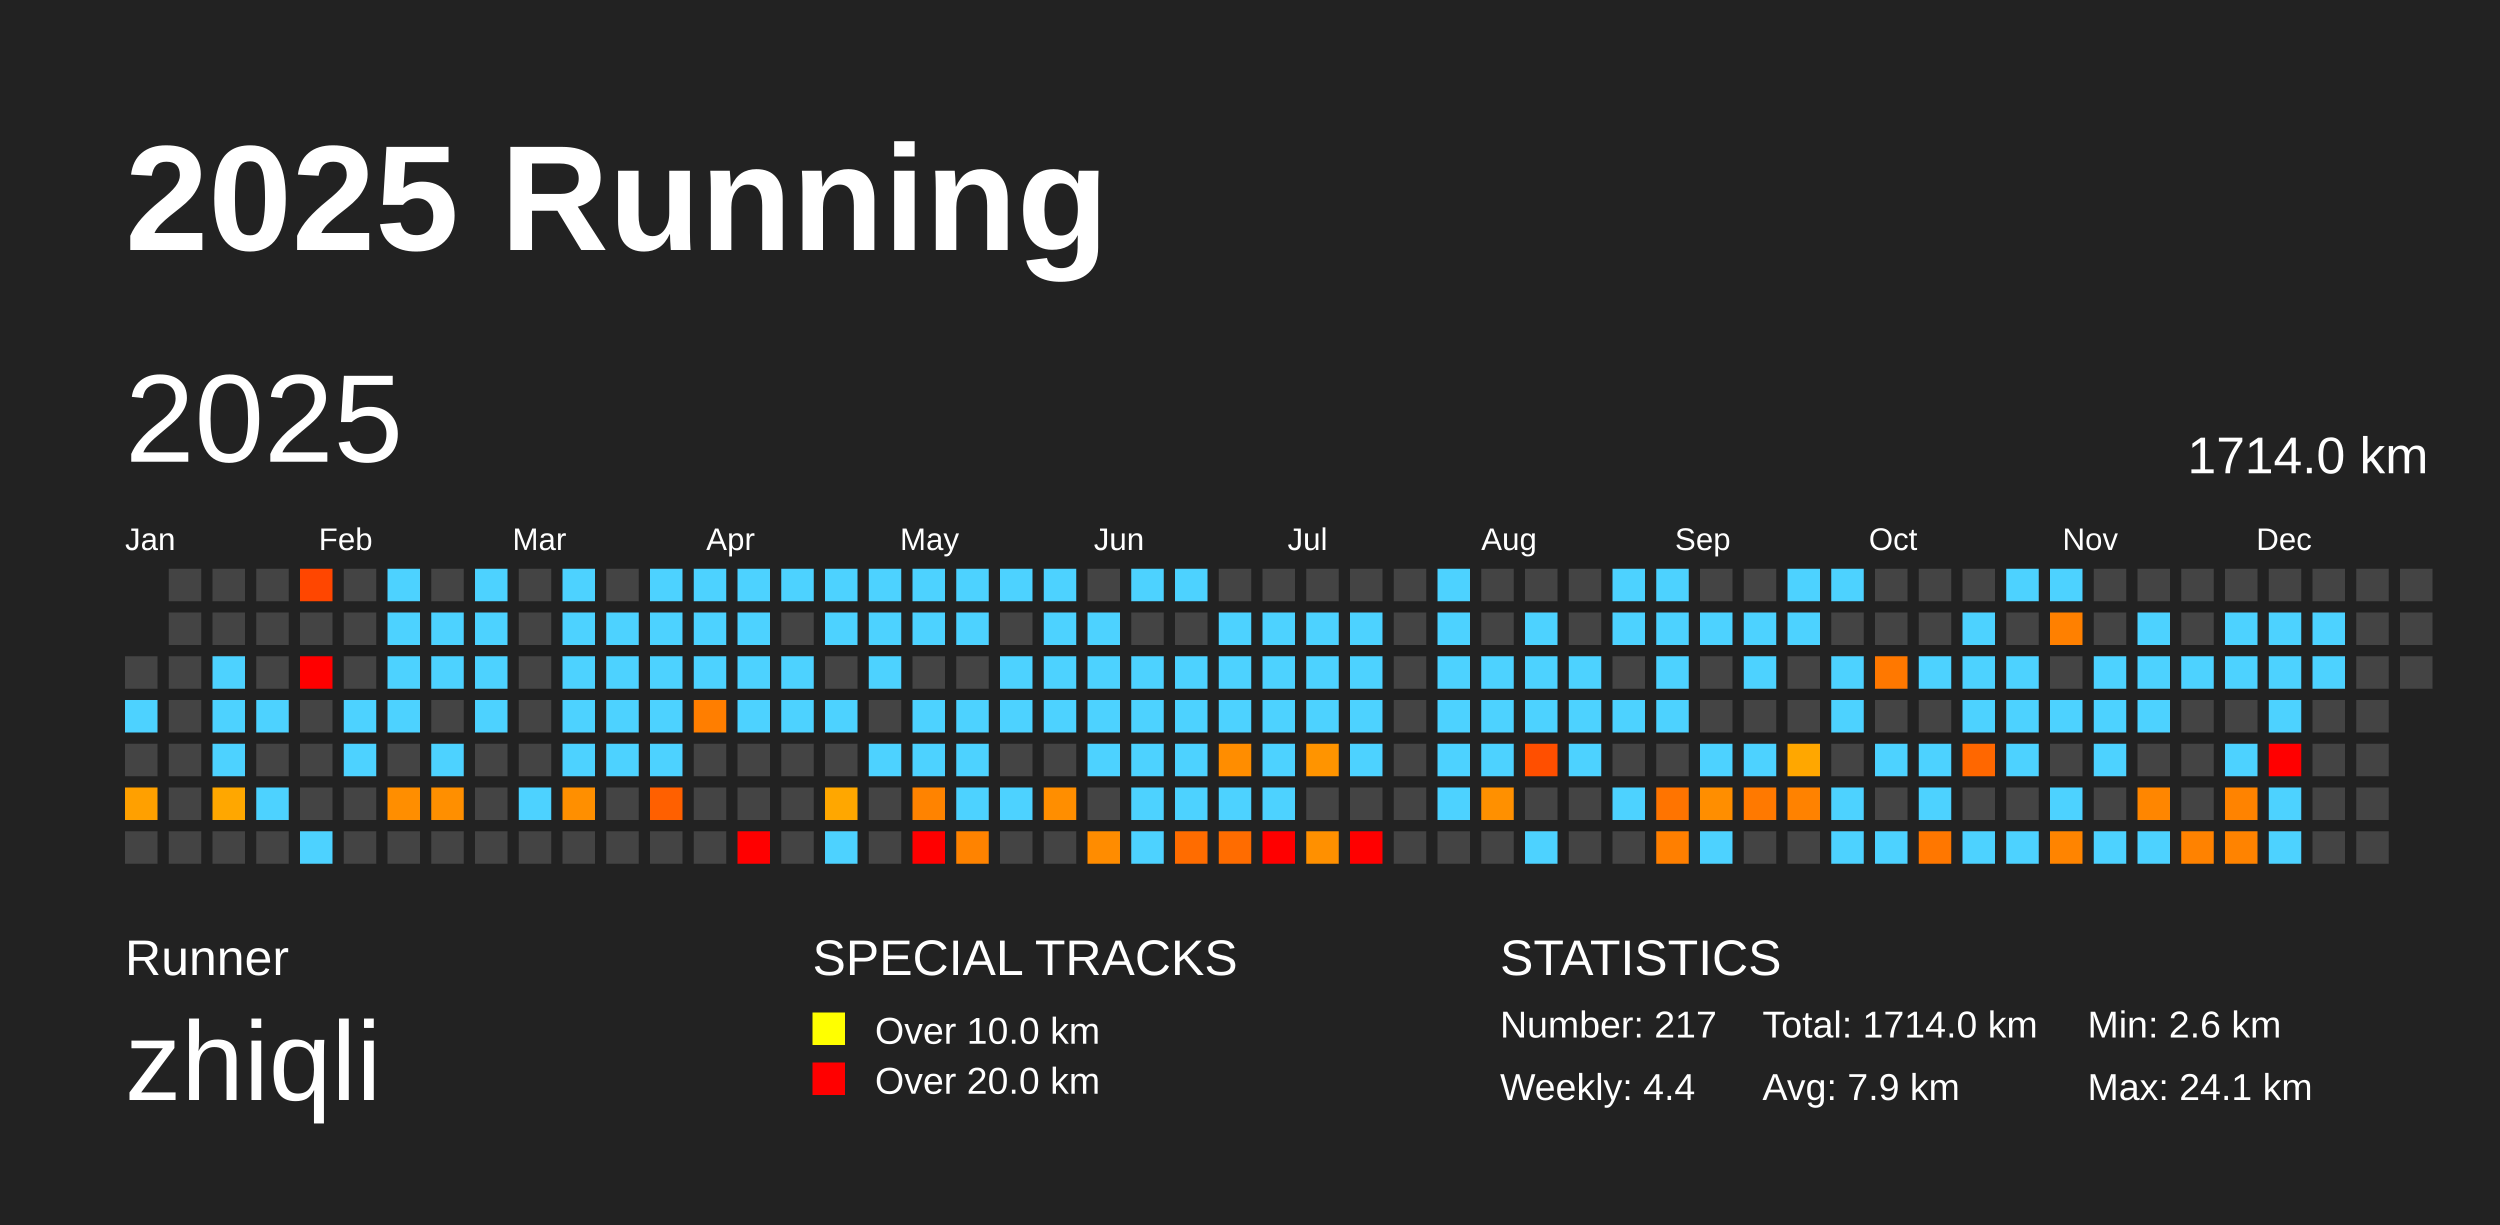
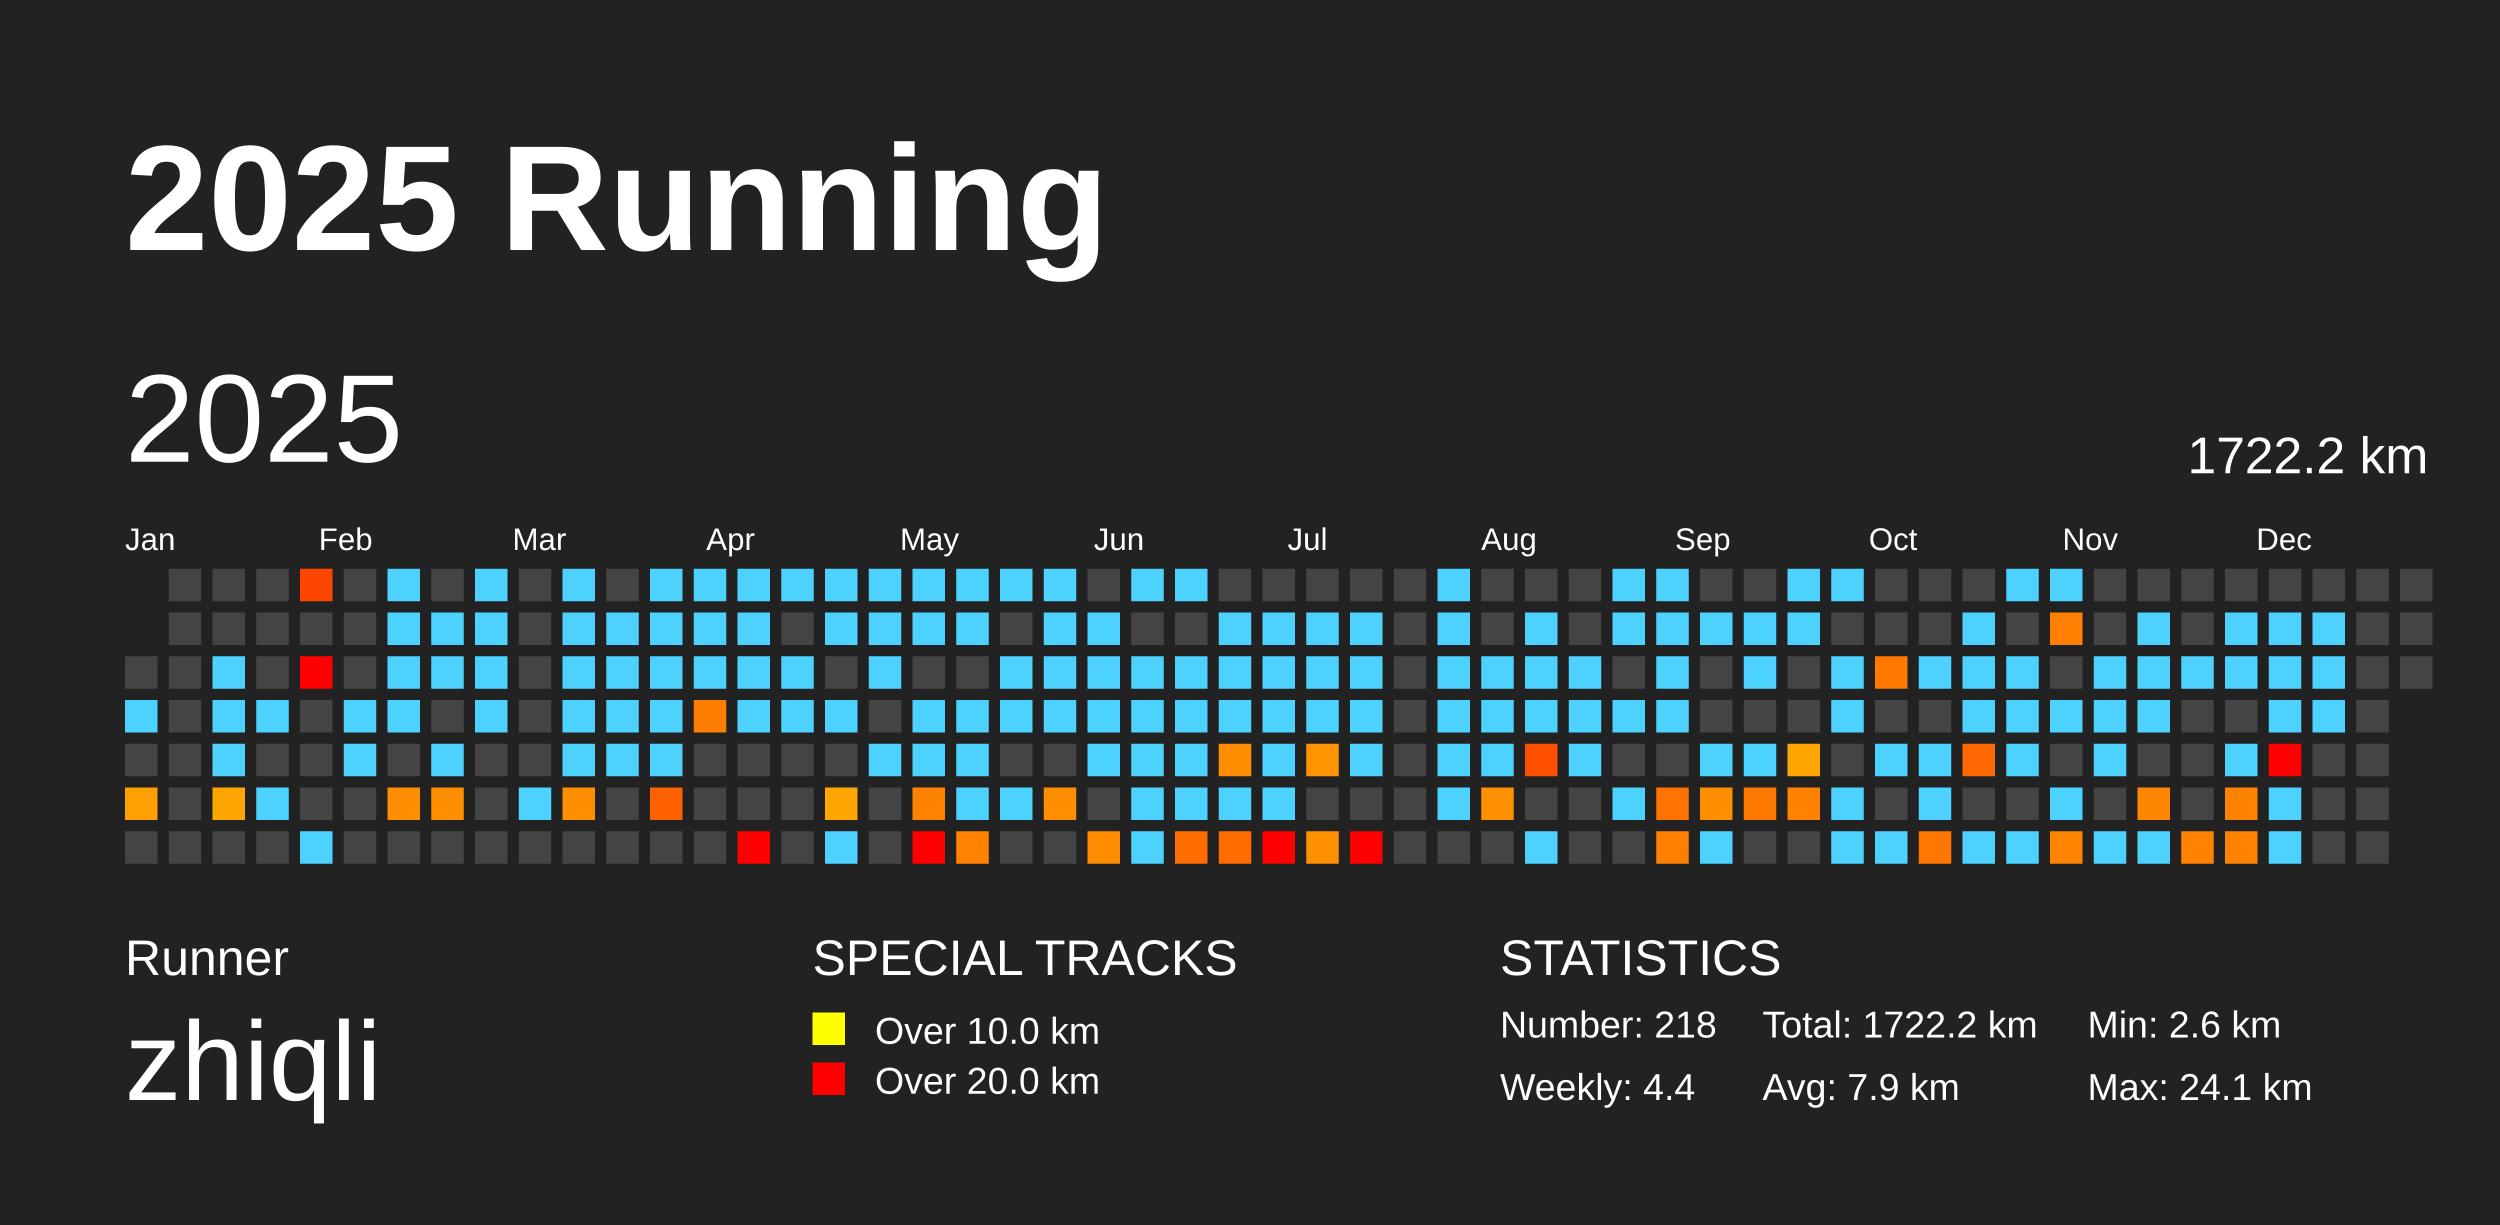
<svg xmlns="http://www.w3.org/2000/svg" baseProfile="full" height="98mm" version="1.1" viewBox="0,0,200,98" width="200mm">
  <defs />
  <rect fill="#222222" height="98" width="200" x="0" y="0" />
  <text fill="#FFFFFF" style="font-size:12px; font-family:Arial; font-weight:bold;" x="10" y="20">2025 Running</text>
  <text fill="#FFFFFF" style="font-size:4px; font-family:Arial" x="10" y="78">Runner</text>
  <text fill="#FFFFFF" style="font-size:9px; font-family:Arial" x="10" y="88">zhiqli</text>
  <text fill="#FFFFFF" style="font-size:4px; font-family:Arial" x="65" y="78">SPECIAL TRACKS</text>
  <rect fill="yellow" height="2.6" width="2.6" x="65" y="81" />
  <text fill="#FFFFFF" style="font-size:3px; font-family:Arial" x="70" y="83.5">Over 10.0 km</text>
  <rect fill="red" height="2.6" width="2.6" x="65" y="85" />
  <text fill="#FFFFFF" style="font-size:3px; font-family:Arial" x="70" y="87.5">Over 20.0 km</text>
  <text fill="#FFFFFF" style="font-size:4px; font-family:Arial" x="120" y="78">STATISTICS</text>
-   <text fill="#FFFFFF" style="font-size:3px; font-family:Arial" x="120" y="83">Number: 217</text>
+   <text fill="#FFFFFF" style="font-size:3px; font-family:Arial" x="120" y="83">Number: 218</text>
  <text fill="#FFFFFF" style="font-size:3px; font-family:Arial" x="120" y="88">Weekly: 4.4</text>
-   <text fill="#FFFFFF" style="font-size:3px; font-family:Arial" x="141" y="83">Total: 1714.0 km</text>
+   <text fill="#FFFFFF" style="font-size:3px; font-family:Arial" x="141" y="83">Total: 1722.2 km</text>
  <text fill="#FFFFFF" style="font-size:3px; font-family:Arial" x="141" y="88">Avg: 7.9 km</text>
  <text fill="#FFFFFF" style="font-size:3px; font-family:Arial" x="167" y="83">Min: 2.6 km</text>
  <text fill="#FFFFFF" style="font-size:3px; font-family:Arial" x="167" y="88">Max: 24.1 km</text>
  <text dominant-baseline="hanging" fill="#FFFFFF" style="font-size:10.0px; font-family:Arial;" x="10" y="30">2025</text>
-   <text dominant-baseline="hanging" fill="#FFFFFF" style="font-size:4.125px; font-family:Arial;" x="175" y="35">1714.0 km</text>
+   <text dominant-baseline="hanging" fill="#FFFFFF" style="font-size:4.125px; font-family:Arial;" x="175" y="35">1722.2 km</text>
  <text fill="#FFFFFF" style="font-size:2.5px; font-family:Arial" x="10.0" y="44">Jan</text>
  <text fill="#FFFFFF" style="font-size:2.5px; font-family:Arial" x="25.5" y="44">Feb</text>
  <text fill="#FFFFFF" style="font-size:2.5px; font-family:Arial" x="41.0" y="44">Mar</text>
  <text fill="#FFFFFF" style="font-size:2.5px; font-family:Arial" x="56.5" y="44">Apr</text>
  <text fill="#FFFFFF" style="font-size:2.5px; font-family:Arial" x="72.0" y="44">May</text>
  <text fill="#FFFFFF" style="font-size:2.5px; font-family:Arial" x="87.5" y="44">Jun</text>
  <text fill="#FFFFFF" style="font-size:2.5px; font-family:Arial" x="103.0" y="44">Jul</text>
  <text fill="#FFFFFF" style="font-size:2.5px; font-family:Arial" x="118.5" y="44">Aug</text>
  <text fill="#FFFFFF" style="font-size:2.5px; font-family:Arial" x="134.0" y="44">Sep</text>
  <text fill="#FFFFFF" style="font-size:2.5px; font-family:Arial" x="149.5" y="44">Oct</text>
  <text fill="#FFFFFF" style="font-size:2.5px; font-family:Arial" x="165.0" y="44">Nov</text>
  <text fill="#FFFFFF" style="font-size:2.5px; font-family:Arial" x="180.5" y="44">Dec</text>
  <rect fill="#444444" height="2.6" width="2.6" x="10.0" y="52.5" />
  <rect fill="#4dd2ff" height="2.6" width="2.6" x="10.0" y="56.0" />
  <rect fill="#444444" height="2.6" width="2.6" x="10.0" y="59.5" />
  <rect fill="#ffa000" height="2.6" width="2.6" x="10.0" y="63.0" />
  <rect fill="#444444" height="2.6" width="2.6" x="10.0" y="66.5" />
  <rect fill="#444444" height="2.6" width="2.6" x="13.5" y="45.5" />
  <rect fill="#444444" height="2.6" width="2.6" x="13.5" y="49.0" />
  <rect fill="#444444" height="2.6" width="2.6" x="13.5" y="52.5" />
  <rect fill="#444444" height="2.6" width="2.6" x="13.5" y="56.0" />
  <rect fill="#444444" height="2.6" width="2.6" x="13.5" y="59.5" />
  <rect fill="#444444" height="2.6" width="2.6" x="13.5" y="63.0" />
  <rect fill="#444444" height="2.6" width="2.6" x="13.5" y="66.5" />
  <rect fill="#444444" height="2.6" width="2.6" x="17.0" y="45.5" />
  <rect fill="#444444" height="2.6" width="2.6" x="17.0" y="49.0" />
  <rect fill="#4dd2ff" height="2.6" width="2.6" x="17.0" y="52.5" />
  <rect fill="#4dd2ff" height="2.6" width="2.6" x="17.0" y="56.0" />
  <rect fill="#4dd2ff" height="2.6" width="2.6" x="17.0" y="59.5" />
  <rect fill="#ffa700" height="2.6" width="2.6" x="17.0" y="63.0" />
  <rect fill="#444444" height="2.6" width="2.6" x="17.0" y="66.5" />
  <rect fill="#444444" height="2.6" width="2.6" x="20.5" y="45.5" />
  <rect fill="#444444" height="2.6" width="2.6" x="20.5" y="49.0" />
  <rect fill="#444444" height="2.6" width="2.6" x="20.5" y="52.5" />
  <rect fill="#4dd2ff" height="2.6" width="2.6" x="20.5" y="56.0" />
  <rect fill="#444444" height="2.6" width="2.6" x="20.5" y="59.5" />
  <rect fill="#4dd2ff" height="2.6" width="2.6" x="20.5" y="63.0" />
  <rect fill="#444444" height="2.6" width="2.6" x="20.5" y="66.5" />
  <rect fill="#ff4600" height="2.6" width="2.6" x="24.0" y="45.5" />
  <rect fill="#444444" height="2.6" width="2.6" x="24.0" y="49.0" />
  <rect fill="red" height="2.6" width="2.6" x="24.0" y="52.5" />
  <rect fill="#444444" height="2.6" width="2.6" x="24.0" y="56.0" />
  <rect fill="#444444" height="2.6" width="2.6" x="24.0" y="59.5" />
  <rect fill="#444444" height="2.6" width="2.6" x="24.0" y="63.0" />
  <rect fill="#4dd2ff" height="2.6" width="2.6" x="24.0" y="66.5" />
  <rect fill="#444444" height="2.6" width="2.6" x="27.5" y="45.5" />
  <rect fill="#444444" height="2.6" width="2.6" x="27.5" y="49.0" />
  <rect fill="#444444" height="2.6" width="2.6" x="27.5" y="52.5" />
  <rect fill="#4dd2ff" height="2.6" width="2.6" x="27.5" y="56.0" />
  <rect fill="#4dd2ff" height="2.6" width="2.6" x="27.5" y="59.5" />
  <rect fill="#444444" height="2.6" width="2.6" x="27.5" y="63.0" />
  <rect fill="#444444" height="2.6" width="2.6" x="27.5" y="66.5" />
  <rect fill="#4dd2ff" height="2.6" width="2.6" x="31.0" y="45.5" />
  <rect fill="#4dd2ff" height="2.6" width="2.6" x="31.0" y="49.0" />
  <rect fill="#4dd2ff" height="2.6" width="2.6" x="31.0" y="52.5" />
  <rect fill="#4dd2ff" height="2.6" width="2.6" x="31.0" y="56.0" />
  <rect fill="#444444" height="2.6" width="2.6" x="31.0" y="59.5" />
  <rect fill="#ff8e00" height="2.6" width="2.6" x="31.0" y="63.0" />
  <rect fill="#444444" height="2.6" width="2.6" x="31.0" y="66.5" />
  <rect fill="#444444" height="2.6" width="2.6" x="34.5" y="45.5" />
  <rect fill="#4dd2ff" height="2.6" width="2.6" x="34.5" y="49.0" />
  <rect fill="#4dd2ff" height="2.6" width="2.6" x="34.5" y="52.5" />
  <rect fill="#444444" height="2.6" width="2.6" x="34.5" y="56.0" />
  <rect fill="#4dd2ff" height="2.6" width="2.6" x="34.5" y="59.5" />
  <rect fill="#ff8f00" height="2.6" width="2.6" x="34.5" y="63.0" />
  <rect fill="#444444" height="2.6" width="2.6" x="34.5" y="66.5" />
  <rect fill="#4dd2ff" height="2.6" width="2.6" x="38.0" y="45.5" />
  <rect fill="#4dd2ff" height="2.6" width="2.6" x="38.0" y="49.0" />
  <rect fill="#4dd2ff" height="2.6" width="2.6" x="38.0" y="52.5" />
  <rect fill="#4dd2ff" height="2.6" width="2.6" x="38.0" y="56.0" />
  <rect fill="#444444" height="2.6" width="2.6" x="38.0" y="59.5" />
  <rect fill="#444444" height="2.6" width="2.6" x="38.0" y="63.0" />
  <rect fill="#444444" height="2.6" width="2.6" x="38.0" y="66.5" />
  <rect fill="#444444" height="2.6" width="2.6" x="41.5" y="45.5" />
  <rect fill="#444444" height="2.6" width="2.6" x="41.5" y="49.0" />
  <rect fill="#444444" height="2.6" width="2.6" x="41.5" y="52.5" />
  <rect fill="#444444" height="2.6" width="2.6" x="41.5" y="56.0" />
  <rect fill="#444444" height="2.6" width="2.6" x="41.5" y="59.5" />
  <rect fill="#4dd2ff" height="2.6" width="2.6" x="41.5" y="63.0" />
  <rect fill="#444444" height="2.6" width="2.6" x="41.5" y="66.5" />
  <rect fill="#4dd2ff" height="2.6" width="2.6" x="45.0" y="45.5" />
  <rect fill="#4dd2ff" height="2.6" width="2.6" x="45.0" y="49.0" />
  <rect fill="#4dd2ff" height="2.6" width="2.6" x="45.0" y="52.5" />
  <rect fill="#4dd2ff" height="2.6" width="2.6" x="45.0" y="56.0" />
  <rect fill="#4dd2ff" height="2.6" width="2.6" x="45.0" y="59.5" />
  <rect fill="#ff8f00" height="2.6" width="2.6" x="45.0" y="63.0" />
  <rect fill="#444444" height="2.6" width="2.6" x="45.0" y="66.5" />
  <rect fill="#444444" height="2.6" width="2.6" x="48.5" y="45.5" />
  <rect fill="#4dd2ff" height="2.6" width="2.6" x="48.5" y="49.0" />
  <rect fill="#4dd2ff" height="2.6" width="2.6" x="48.5" y="52.5" />
  <rect fill="#4dd2ff" height="2.6" width="2.6" x="48.5" y="56.0" />
  <rect fill="#4dd2ff" height="2.6" width="2.6" x="48.5" y="59.5" />
  <rect fill="#444444" height="2.6" width="2.6" x="48.5" y="63.0" />
  <rect fill="#444444" height="2.6" width="2.6" x="48.5" y="66.5" />
  <rect fill="#4dd2ff" height="2.6" width="2.6" x="52.0" y="45.5" />
  <rect fill="#4dd2ff" height="2.6" width="2.6" x="52.0" y="49.0" />
  <rect fill="#4dd2ff" height="2.6" width="2.6" x="52.0" y="52.5" />
  <rect fill="#4dd2ff" height="2.6" width="2.6" x="52.0" y="56.0" />
  <rect fill="#4dd2ff" height="2.6" width="2.6" x="52.0" y="59.5" />
  <rect fill="#ff6000" height="2.6" width="2.6" x="52.0" y="63.0" />
  <rect fill="#444444" height="2.6" width="2.6" x="52.0" y="66.5" />
  <rect fill="#4dd2ff" height="2.6" width="2.6" x="55.5" y="45.5" />
  <rect fill="#4dd2ff" height="2.6" width="2.6" x="55.5" y="49.0" />
  <rect fill="#4dd2ff" height="2.6" width="2.6" x="55.5" y="52.5" />
  <rect fill="#ff7e00" height="2.6" width="2.6" x="55.5" y="56.0" />
  <rect fill="#444444" height="2.6" width="2.6" x="55.5" y="59.5" />
  <rect fill="#444444" height="2.6" width="2.6" x="55.5" y="63.0" />
  <rect fill="#444444" height="2.6" width="2.6" x="55.5" y="66.5" />
  <rect fill="#4dd2ff" height="2.6" width="2.6" x="59.0" y="45.5" />
  <rect fill="#4dd2ff" height="2.6" width="2.6" x="59.0" y="49.0" />
  <rect fill="#4dd2ff" height="2.6" width="2.6" x="59.0" y="52.5" />
  <rect fill="#4dd2ff" height="2.6" width="2.6" x="59.0" y="56.0" />
  <rect fill="#444444" height="2.6" width="2.6" x="59.0" y="59.5" />
  <rect fill="#444444" height="2.6" width="2.6" x="59.0" y="63.0" />
  <rect fill="red" height="2.6" width="2.6" x="59.0" y="66.5" />
  <rect fill="#4dd2ff" height="2.6" width="2.6" x="62.5" y="45.5" />
  <rect fill="#444444" height="2.6" width="2.6" x="62.5" y="49.0" />
  <rect fill="#4dd2ff" height="2.6" width="2.6" x="62.5" y="52.5" />
  <rect fill="#4dd2ff" height="2.6" width="2.6" x="62.5" y="56.0" />
  <rect fill="#444444" height="2.6" width="2.6" x="62.5" y="59.5" />
  <rect fill="#444444" height="2.6" width="2.6" x="62.5" y="63.0" />
  <rect fill="#444444" height="2.6" width="2.6" x="62.5" y="66.5" />
  <rect fill="#4dd2ff" height="2.6" width="2.6" x="66.0" y="45.5" />
  <rect fill="#4dd2ff" height="2.6" width="2.6" x="66.0" y="49.0" />
  <rect fill="#444444" height="2.6" width="2.6" x="66.0" y="52.5" />
  <rect fill="#4dd2ff" height="2.6" width="2.6" x="66.0" y="56.0" />
  <rect fill="#444444" height="2.6" width="2.6" x="66.0" y="59.5" />
  <rect fill="#ffa700" height="2.6" width="2.6" x="66.0" y="63.0" />
  <rect fill="#4dd2ff" height="2.6" width="2.6" x="66.0" y="66.5" />
  <rect fill="#4dd2ff" height="2.6" width="2.6" x="69.5" y="45.5" />
  <rect fill="#4dd2ff" height="2.6" width="2.6" x="69.5" y="49.0" />
  <rect fill="#4dd2ff" height="2.6" width="2.6" x="69.5" y="52.5" />
  <rect fill="#444444" height="2.6" width="2.6" x="69.5" y="56.0" />
  <rect fill="#4dd2ff" height="2.6" width="2.6" x="69.5" y="59.5" />
  <rect fill="#444444" height="2.6" width="2.6" x="69.5" y="63.0" />
  <rect fill="#444444" height="2.6" width="2.6" x="69.5" y="66.5" />
  <rect fill="#4dd2ff" height="2.6" width="2.6" x="73.0" y="45.5" />
  <rect fill="#4dd2ff" height="2.6" width="2.6" x="73.0" y="49.0" />
  <rect fill="#444444" height="2.6" width="2.6" x="73.0" y="52.5" />
  <rect fill="#4dd2ff" height="2.6" width="2.6" x="73.0" y="56.0" />
  <rect fill="#4dd2ff" height="2.6" width="2.6" x="73.0" y="59.5" />
  <rect fill="#ff8300" height="2.6" width="2.6" x="73.0" y="63.0" />
  <rect fill="red" height="2.6" width="2.6" x="73.0" y="66.5" />
  <rect fill="#4dd2ff" height="2.6" width="2.6" x="76.5" y="45.5" />
  <rect fill="#4dd2ff" height="2.6" width="2.6" x="76.5" y="49.0" />
  <rect fill="#444444" height="2.6" width="2.6" x="76.5" y="52.5" />
  <rect fill="#4dd2ff" height="2.6" width="2.6" x="76.5" y="56.0" />
  <rect fill="#4dd2ff" height="2.6" width="2.6" x="76.5" y="59.5" />
  <rect fill="#4dd2ff" height="2.6" width="2.6" x="76.5" y="63.0" />
  <rect fill="#ff8300" height="2.6" width="2.6" x="76.5" y="66.5" />
  <rect fill="#4dd2ff" height="2.6" width="2.6" x="80.0" y="45.5" />
  <rect fill="#444444" height="2.6" width="2.6" x="80.0" y="49.0" />
  <rect fill="#4dd2ff" height="2.6" width="2.6" x="80.0" y="52.5" />
  <rect fill="#4dd2ff" height="2.6" width="2.6" x="80.0" y="56.0" />
  <rect fill="#444444" height="2.6" width="2.6" x="80.0" y="59.5" />
  <rect fill="#4dd2ff" height="2.6" width="2.6" x="80.0" y="63.0" />
  <rect fill="#444444" height="2.6" width="2.6" x="80.0" y="66.5" />
  <rect fill="#4dd2ff" height="2.6" width="2.6" x="83.5" y="45.5" />
  <rect fill="#4dd2ff" height="2.6" width="2.6" x="83.5" y="49.0" />
  <rect fill="#4dd2ff" height="2.6" width="2.6" x="83.5" y="52.5" />
  <rect fill="#4dd2ff" height="2.6" width="2.6" x="83.5" y="56.0" />
  <rect fill="#444444" height="2.6" width="2.6" x="83.5" y="59.5" />
  <rect fill="#ff8e00" height="2.6" width="2.6" x="83.5" y="63.0" />
  <rect fill="#444444" height="2.6" width="2.6" x="83.5" y="66.5" />
  <rect fill="#444444" height="2.6" width="2.6" x="87.0" y="45.5" />
  <rect fill="#4dd2ff" height="2.6" width="2.6" x="87.0" y="49.0" />
  <rect fill="#4dd2ff" height="2.6" width="2.6" x="87.0" y="52.5" />
  <rect fill="#4dd2ff" height="2.6" width="2.6" x="87.0" y="56.0" />
  <rect fill="#4dd2ff" height="2.6" width="2.6" x="87.0" y="59.5" />
  <rect fill="#444444" height="2.6" width="2.6" x="87.0" y="63.0" />
  <rect fill="#ff8c00" height="2.6" width="2.6" x="87.0" y="66.5" />
  <rect fill="#4dd2ff" height="2.6" width="2.6" x="90.5" y="45.5" />
  <rect fill="#444444" height="2.6" width="2.6" x="90.5" y="49.0" />
  <rect fill="#4dd2ff" height="2.6" width="2.6" x="90.5" y="52.5" />
  <rect fill="#4dd2ff" height="2.6" width="2.6" x="90.5" y="56.0" />
  <rect fill="#4dd2ff" height="2.6" width="2.6" x="90.5" y="59.5" />
  <rect fill="#4dd2ff" height="2.6" width="2.6" x="90.5" y="63.0" />
  <rect fill="#4dd2ff" height="2.6" width="2.6" x="90.5" y="66.5" />
  <rect fill="#4dd2ff" height="2.6" width="2.6" x="94.0" y="45.5" />
  <rect fill="#444444" height="2.6" width="2.6" x="94.0" y="49.0" />
  <rect fill="#4dd2ff" height="2.6" width="2.6" x="94.0" y="52.5" />
  <rect fill="#4dd2ff" height="2.6" width="2.6" x="94.0" y="56.0" />
  <rect fill="#4dd2ff" height="2.6" width="2.6" x="94.0" y="59.5" />
  <rect fill="#4dd2ff" height="2.6" width="2.6" x="94.0" y="63.0" />
  <rect fill="#ff6c00" height="2.6" width="2.6" x="94.0" y="66.5" />
  <rect fill="#444444" height="2.6" width="2.6" x="97.5" y="45.5" />
  <rect fill="#4dd2ff" height="2.6" width="2.6" x="97.5" y="49.0" />
  <rect fill="#4dd2ff" height="2.6" width="2.6" x="97.5" y="52.5" />
  <rect fill="#4dd2ff" height="2.6" width="2.6" x="97.5" y="56.0" />
  <rect fill="#ff8d00" height="2.6" width="2.6" x="97.5" y="59.5" />
  <rect fill="#4dd2ff" height="2.6" width="2.6" x="97.5" y="63.0" />
  <rect fill="#ff6c00" height="2.6" width="2.6" x="97.5" y="66.5" />
  <rect fill="#444444" height="2.6" width="2.6" x="101.0" y="45.5" />
  <rect fill="#4dd2ff" height="2.6" width="2.6" x="101.0" y="49.0" />
  <rect fill="#4dd2ff" height="2.6" width="2.6" x="101.0" y="52.5" />
  <rect fill="#4dd2ff" height="2.6" width="2.6" x="101.0" y="56.0" />
  <rect fill="#4dd2ff" height="2.6" width="2.6" x="101.0" y="59.5" />
  <rect fill="#4dd2ff" height="2.6" width="2.6" x="101.0" y="63.0" />
  <rect fill="red" height="2.6" width="2.6" x="101.0" y="66.5" />
  <rect fill="#444444" height="2.6" width="2.6" x="104.5" y="45.5" />
  <rect fill="#4dd2ff" height="2.6" width="2.6" x="104.5" y="49.0" />
  <rect fill="#4dd2ff" height="2.6" width="2.6" x="104.5" y="52.5" />
  <rect fill="#4dd2ff" height="2.6" width="2.6" x="104.5" y="56.0" />
  <rect fill="#ff9400" height="2.6" width="2.6" x="104.5" y="59.5" />
  <rect fill="#444444" height="2.6" width="2.6" x="104.5" y="63.0" />
  <rect fill="#ff9000" height="2.6" width="2.6" x="104.5" y="66.5" />
  <rect fill="#444444" height="2.6" width="2.6" x="108.0" y="45.5" />
  <rect fill="#4dd2ff" height="2.6" width="2.6" x="108.0" y="49.0" />
  <rect fill="#4dd2ff" height="2.6" width="2.6" x="108.0" y="52.5" />
  <rect fill="#4dd2ff" height="2.6" width="2.6" x="108.0" y="56.0" />
  <rect fill="#4dd2ff" height="2.6" width="2.6" x="108.0" y="59.5" />
  <rect fill="#444444" height="2.6" width="2.6" x="108.0" y="63.0" />
  <rect fill="red" height="2.6" width="2.6" x="108.0" y="66.5" />
  <rect fill="#444444" height="2.6" width="2.6" x="111.5" y="45.5" />
  <rect fill="#444444" height="2.6" width="2.6" x="111.5" y="49.0" />
  <rect fill="#444444" height="2.6" width="2.6" x="111.5" y="52.5" />
  <rect fill="#444444" height="2.6" width="2.6" x="111.5" y="56.0" />
  <rect fill="#444444" height="2.6" width="2.6" x="111.5" y="59.5" />
  <rect fill="#444444" height="2.6" width="2.6" x="111.5" y="63.0" />
  <rect fill="#444444" height="2.6" width="2.6" x="111.5" y="66.5" />
  <rect fill="#4dd2ff" height="2.6" width="2.6" x="115.0" y="45.5" />
  <rect fill="#4dd2ff" height="2.6" width="2.6" x="115.0" y="49.0" />
  <rect fill="#4dd2ff" height="2.6" width="2.6" x="115.0" y="52.5" />
  <rect fill="#4dd2ff" height="2.6" width="2.6" x="115.0" y="56.0" />
  <rect fill="#4dd2ff" height="2.6" width="2.6" x="115.0" y="59.5" />
  <rect fill="#4dd2ff" height="2.6" width="2.6" x="115.0" y="63.0" />
  <rect fill="#444444" height="2.6" width="2.6" x="115.0" y="66.5" />
  <rect fill="#444444" height="2.6" width="2.6" x="118.5" y="45.5" />
  <rect fill="#444444" height="2.6" width="2.6" x="118.5" y="49.0" />
  <rect fill="#4dd2ff" height="2.6" width="2.6" x="118.5" y="52.5" />
  <rect fill="#4dd2ff" height="2.6" width="2.6" x="118.5" y="56.0" />
  <rect fill="#4dd2ff" height="2.6" width="2.6" x="118.5" y="59.5" />
  <rect fill="#ff9000" height="2.6" width="2.6" x="118.5" y="63.0" />
  <rect fill="#444444" height="2.6" width="2.6" x="118.5" y="66.5" />
  <rect fill="#444444" height="2.6" width="2.6" x="122.0" y="45.5" />
  <rect fill="#4dd2ff" height="2.6" width="2.6" x="122.0" y="49.0" />
  <rect fill="#4dd2ff" height="2.6" width="2.6" x="122.0" y="52.5" />
  <rect fill="#4dd2ff" height="2.6" width="2.6" x="122.0" y="56.0" />
  <rect fill="#ff4f00" height="2.6" width="2.6" x="122.0" y="59.5" />
  <rect fill="#444444" height="2.6" width="2.6" x="122.0" y="63.0" />
  <rect fill="#4dd2ff" height="2.6" width="2.6" x="122.0" y="66.5" />
  <rect fill="#444444" height="2.6" width="2.6" x="125.5" y="45.5" />
  <rect fill="#444444" height="2.6" width="2.6" x="125.5" y="49.0" />
  <rect fill="#4dd2ff" height="2.6" width="2.6" x="125.5" y="52.5" />
  <rect fill="#4dd2ff" height="2.6" width="2.6" x="125.5" y="56.0" />
  <rect fill="#4dd2ff" height="2.6" width="2.6" x="125.5" y="59.5" />
  <rect fill="#444444" height="2.6" width="2.6" x="125.5" y="63.0" />
  <rect fill="#444444" height="2.6" width="2.6" x="125.5" y="66.5" />
  <rect fill="#4dd2ff" height="2.6" width="2.6" x="129.0" y="45.5" />
  <rect fill="#4dd2ff" height="2.6" width="2.6" x="129.0" y="49.0" />
  <rect fill="#444444" height="2.6" width="2.6" x="129.0" y="52.5" />
  <rect fill="#4dd2ff" height="2.6" width="2.6" x="129.0" y="56.0" />
  <rect fill="#444444" height="2.6" width="2.6" x="129.0" y="59.5" />
  <rect fill="#4dd2ff" height="2.6" width="2.6" x="129.0" y="63.0" />
  <rect fill="#444444" height="2.6" width="2.6" x="129.0" y="66.5" />
  <rect fill="#4dd2ff" height="2.6" width="2.6" x="132.5" y="45.5" />
  <rect fill="#4dd2ff" height="2.6" width="2.6" x="132.5" y="49.0" />
  <rect fill="#4dd2ff" height="2.6" width="2.6" x="132.5" y="52.5" />
  <rect fill="#4dd2ff" height="2.6" width="2.6" x="132.5" y="56.0" />
  <rect fill="#444444" height="2.6" width="2.6" x="132.5" y="59.5" />
  <rect fill="#ff7400" height="2.6" width="2.6" x="132.5" y="63.0" />
  <rect fill="#ff7f00" height="2.6" width="2.6" x="132.5" y="66.5" />
  <rect fill="#444444" height="2.6" width="2.6" x="136.0" y="45.5" />
  <rect fill="#4dd2ff" height="2.6" width="2.6" x="136.0" y="49.0" />
  <rect fill="#444444" height="2.6" width="2.6" x="136.0" y="52.5" />
  <rect fill="#444444" height="2.6" width="2.6" x="136.0" y="56.0" />
  <rect fill="#4dd2ff" height="2.6" width="2.6" x="136.0" y="59.5" />
  <rect fill="#ff8e00" height="2.6" width="2.6" x="136.0" y="63.0" />
  <rect fill="#4dd2ff" height="2.6" width="2.6" x="136.0" y="66.5" />
  <rect fill="#444444" height="2.6" width="2.6" x="139.5" y="45.5" />
  <rect fill="#4dd2ff" height="2.6" width="2.6" x="139.5" y="49.0" />
  <rect fill="#4dd2ff" height="2.6" width="2.6" x="139.5" y="52.5" />
  <rect fill="#444444" height="2.6" width="2.6" x="139.5" y="56.0" />
  <rect fill="#4dd2ff" height="2.6" width="2.6" x="139.5" y="59.5" />
  <rect fill="#ff7900" height="2.6" width="2.6" x="139.5" y="63.0" />
  <rect fill="#444444" height="2.6" width="2.6" x="139.5" y="66.5" />
  <rect fill="#4dd2ff" height="2.6" width="2.6" x="143.0" y="45.5" />
  <rect fill="#4dd2ff" height="2.6" width="2.6" x="143.0" y="49.0" />
  <rect fill="#444444" height="2.6" width="2.6" x="143.0" y="52.5" />
  <rect fill="#444444" height="2.6" width="2.6" x="143.0" y="56.0" />
  <rect fill="#ffa700" height="2.6" width="2.6" x="143.0" y="59.5" />
  <rect fill="#ff8200" height="2.6" width="2.6" x="143.0" y="63.0" />
  <rect fill="#444444" height="2.6" width="2.6" x="143.0" y="66.5" />
  <rect fill="#4dd2ff" height="2.6" width="2.6" x="146.5" y="45.5" />
  <rect fill="#444444" height="2.6" width="2.6" x="146.5" y="49.0" />
  <rect fill="#4dd2ff" height="2.6" width="2.6" x="146.5" y="52.5" />
  <rect fill="#4dd2ff" height="2.6" width="2.6" x="146.5" y="56.0" />
  <rect fill="#444444" height="2.6" width="2.6" x="146.5" y="59.5" />
  <rect fill="#4dd2ff" height="2.6" width="2.6" x="146.5" y="63.0" />
  <rect fill="#4dd2ff" height="2.6" width="2.6" x="146.5" y="66.5" />
  <rect fill="#444444" height="2.6" width="2.6" x="150.0" y="45.5" />
  <rect fill="#444444" height="2.6" width="2.6" x="150.0" y="49.0" />
  <rect fill="#ff7800" height="2.6" width="2.6" x="150.0" y="52.5" />
  <rect fill="#444444" height="2.6" width="2.6" x="150.0" y="56.0" />
  <rect fill="#4dd2ff" height="2.6" width="2.6" x="150.0" y="59.5" />
  <rect fill="#444444" height="2.6" width="2.6" x="150.0" y="63.0" />
  <rect fill="#4dd2ff" height="2.6" width="2.6" x="150.0" y="66.5" />
  <rect fill="#444444" height="2.6" width="2.6" x="153.5" y="45.5" />
  <rect fill="#444444" height="2.6" width="2.6" x="153.5" y="49.0" />
  <rect fill="#4dd2ff" height="2.6" width="2.6" x="153.5" y="52.5" />
  <rect fill="#444444" height="2.6" width="2.6" x="153.5" y="56.0" />
  <rect fill="#4dd2ff" height="2.6" width="2.6" x="153.5" y="59.5" />
  <rect fill="#4dd2ff" height="2.6" width="2.6" x="153.5" y="63.0" />
  <rect fill="#ff7700" height="2.6" width="2.6" x="153.5" y="66.5" />
  <rect fill="#444444" height="2.6" width="2.6" x="157.0" y="45.5" />
  <rect fill="#4dd2ff" height="2.6" width="2.6" x="157.0" y="49.0" />
  <rect fill="#4dd2ff" height="2.6" width="2.6" x="157.0" y="52.5" />
  <rect fill="#4dd2ff" height="2.6" width="2.6" x="157.0" y="56.0" />
  <rect fill="#ff6700" height="2.6" width="2.6" x="157.0" y="59.5" />
  <rect fill="#444444" height="2.6" width="2.6" x="157.0" y="63.0" />
  <rect fill="#4dd2ff" height="2.6" width="2.6" x="157.0" y="66.5" />
  <rect fill="#4dd2ff" height="2.6" width="2.6" x="160.5" y="45.5" />
  <rect fill="#444444" height="2.6" width="2.6" x="160.5" y="49.0" />
  <rect fill="#4dd2ff" height="2.6" width="2.6" x="160.5" y="52.5" />
  <rect fill="#4dd2ff" height="2.6" width="2.6" x="160.5" y="56.0" />
  <rect fill="#4dd2ff" height="2.6" width="2.6" x="160.5" y="59.5" />
  <rect fill="#444444" height="2.6" width="2.6" x="160.5" y="63.0" />
  <rect fill="#4dd2ff" height="2.6" width="2.6" x="160.5" y="66.5" />
  <rect fill="#4dd2ff" height="2.6" width="2.6" x="164.0" y="45.5" />
  <rect fill="#ff8000" height="2.6" width="2.6" x="164.0" y="49.0" />
  <rect fill="#444444" height="2.6" width="2.6" x="164.0" y="52.5" />
  <rect fill="#4dd2ff" height="2.6" width="2.6" x="164.0" y="56.0" />
  <rect fill="#444444" height="2.6" width="2.6" x="164.0" y="59.5" />
  <rect fill="#4dd2ff" height="2.6" width="2.6" x="164.0" y="63.0" />
  <rect fill="#ff8400" height="2.6" width="2.6" x="164.0" y="66.5" />
  <rect fill="#444444" height="2.6" width="2.6" x="167.5" y="45.5" />
  <rect fill="#444444" height="2.6" width="2.6" x="167.5" y="49.0" />
  <rect fill="#4dd2ff" height="2.6" width="2.6" x="167.5" y="52.5" />
  <rect fill="#4dd2ff" height="2.6" width="2.6" x="167.5" y="56.0" />
  <rect fill="#4dd2ff" height="2.6" width="2.6" x="167.5" y="59.5" />
  <rect fill="#444444" height="2.6" width="2.6" x="167.5" y="63.0" />
  <rect fill="#4dd2ff" height="2.6" width="2.6" x="167.5" y="66.5" />
  <rect fill="#444444" height="2.6" width="2.6" x="171.0" y="45.5" />
  <rect fill="#4dd2ff" height="2.6" width="2.6" x="171.0" y="49.0" />
  <rect fill="#4dd2ff" height="2.6" width="2.6" x="171.0" y="52.5" />
  <rect fill="#4dd2ff" height="2.6" width="2.6" x="171.0" y="56.0" />
  <rect fill="#444444" height="2.6" width="2.6" x="171.0" y="59.5" />
  <rect fill="#ff8600" height="2.6" width="2.6" x="171.0" y="63.0" />
  <rect fill="#4dd2ff" height="2.6" width="2.6" x="171.0" y="66.5" />
  <rect fill="#444444" height="2.6" width="2.6" x="174.5" y="45.5" />
  <rect fill="#444444" height="2.6" width="2.6" x="174.5" y="49.0" />
  <rect fill="#4dd2ff" height="2.6" width="2.6" x="174.5" y="52.5" />
  <rect fill="#444444" height="2.6" width="2.6" x="174.5" y="56.0" />
  <rect fill="#444444" height="2.6" width="2.6" x="174.5" y="59.5" />
  <rect fill="#444444" height="2.6" width="2.6" x="174.5" y="63.0" />
  <rect fill="#ff8200" height="2.6" width="2.6" x="174.5" y="66.5" />
  <rect fill="#444444" height="2.6" width="2.6" x="178.0" y="45.5" />
  <rect fill="#4dd2ff" height="2.6" width="2.6" x="178.0" y="49.0" />
  <rect fill="#4dd2ff" height="2.6" width="2.6" x="178.0" y="52.5" />
  <rect fill="#444444" height="2.6" width="2.6" x="178.0" y="56.0" />
  <rect fill="#4dd2ff" height="2.6" width="2.6" x="178.0" y="59.5" />
  <rect fill="#ff8300" height="2.6" width="2.6" x="178.0" y="63.0" />
  <rect fill="#ff8300" height="2.6" width="2.6" x="178.0" y="66.5" />
  <rect fill="#444444" height="2.6" width="2.6" x="181.5" y="45.5" />
  <rect fill="#4dd2ff" height="2.6" width="2.6" x="181.5" y="49.0" />
  <rect fill="#4dd2ff" height="2.6" width="2.6" x="181.5" y="52.5" />
  <rect fill="#4dd2ff" height="2.6" width="2.6" x="181.5" y="56.0" />
  <rect fill="red" height="2.6" width="2.6" x="181.5" y="59.5" />
  <rect fill="#4dd2ff" height="2.6" width="2.6" x="181.5" y="63.0" />
  <rect fill="#4dd2ff" height="2.6" width="2.6" x="181.5" y="66.5" />
  <rect fill="#444444" height="2.6" width="2.6" x="185.0" y="45.5" />
  <rect fill="#4dd2ff" height="2.6" width="2.6" x="185.0" y="49.0" />
  <rect fill="#4dd2ff" height="2.6" width="2.6" x="185.0" y="52.5" />
-   <rect fill="#444444" height="2.6" width="2.6" x="185.0" y="56.0" />
+   <rect fill="#4dd2ff" height="2.6" width="2.6" x="185.0" y="56.0" />
  <rect fill="#444444" height="2.6" width="2.6" x="185.0" y="59.5" />
  <rect fill="#444444" height="2.6" width="2.6" x="185.0" y="63.0" />
  <rect fill="#444444" height="2.6" width="2.6" x="185.0" y="66.5" />
  <rect fill="#444444" height="2.6" width="2.6" x="188.5" y="45.5" />
  <rect fill="#444444" height="2.6" width="2.6" x="188.5" y="49.0" />
  <rect fill="#444444" height="2.6" width="2.6" x="188.5" y="52.5" />
  <rect fill="#444444" height="2.6" width="2.6" x="188.5" y="56.0" />
  <rect fill="#444444" height="2.6" width="2.6" x="188.5" y="59.5" />
  <rect fill="#444444" height="2.6" width="2.6" x="188.5" y="63.0" />
  <rect fill="#444444" height="2.6" width="2.6" x="188.5" y="66.5" />
  <rect fill="#444444" height="2.6" width="2.6" x="192.0" y="45.5" />
  <rect fill="#444444" height="2.6" width="2.6" x="192.0" y="49.0" />
  <rect fill="#444444" height="2.6" width="2.6" x="192.0" y="52.5" />
</svg>
